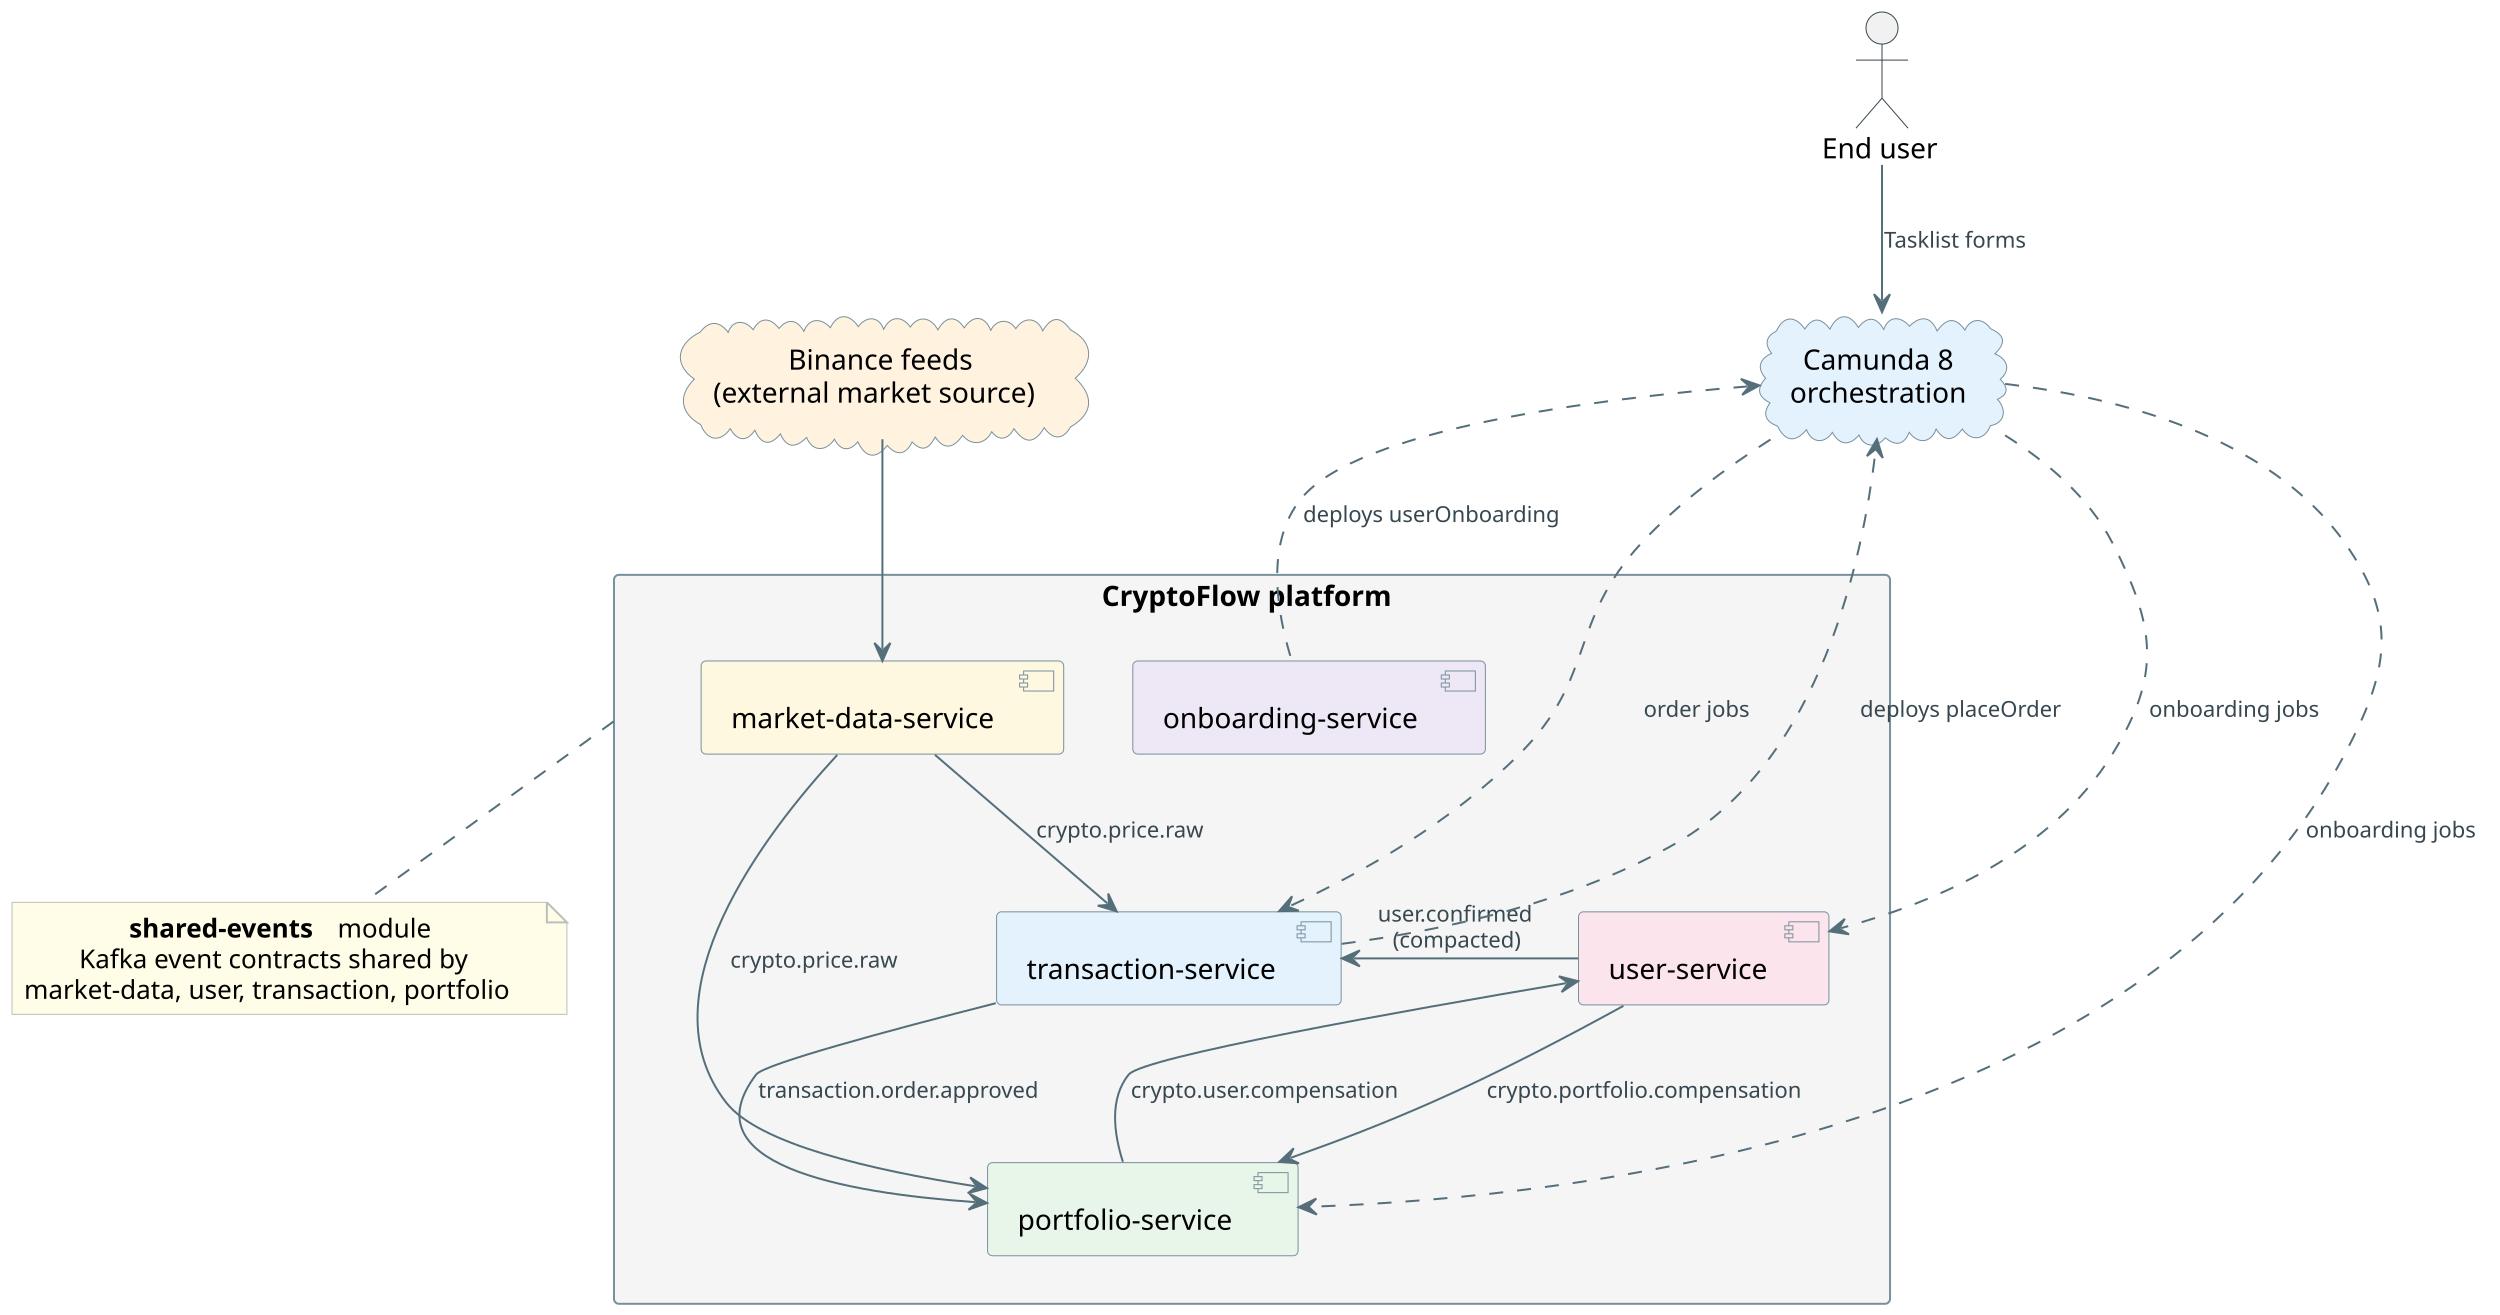
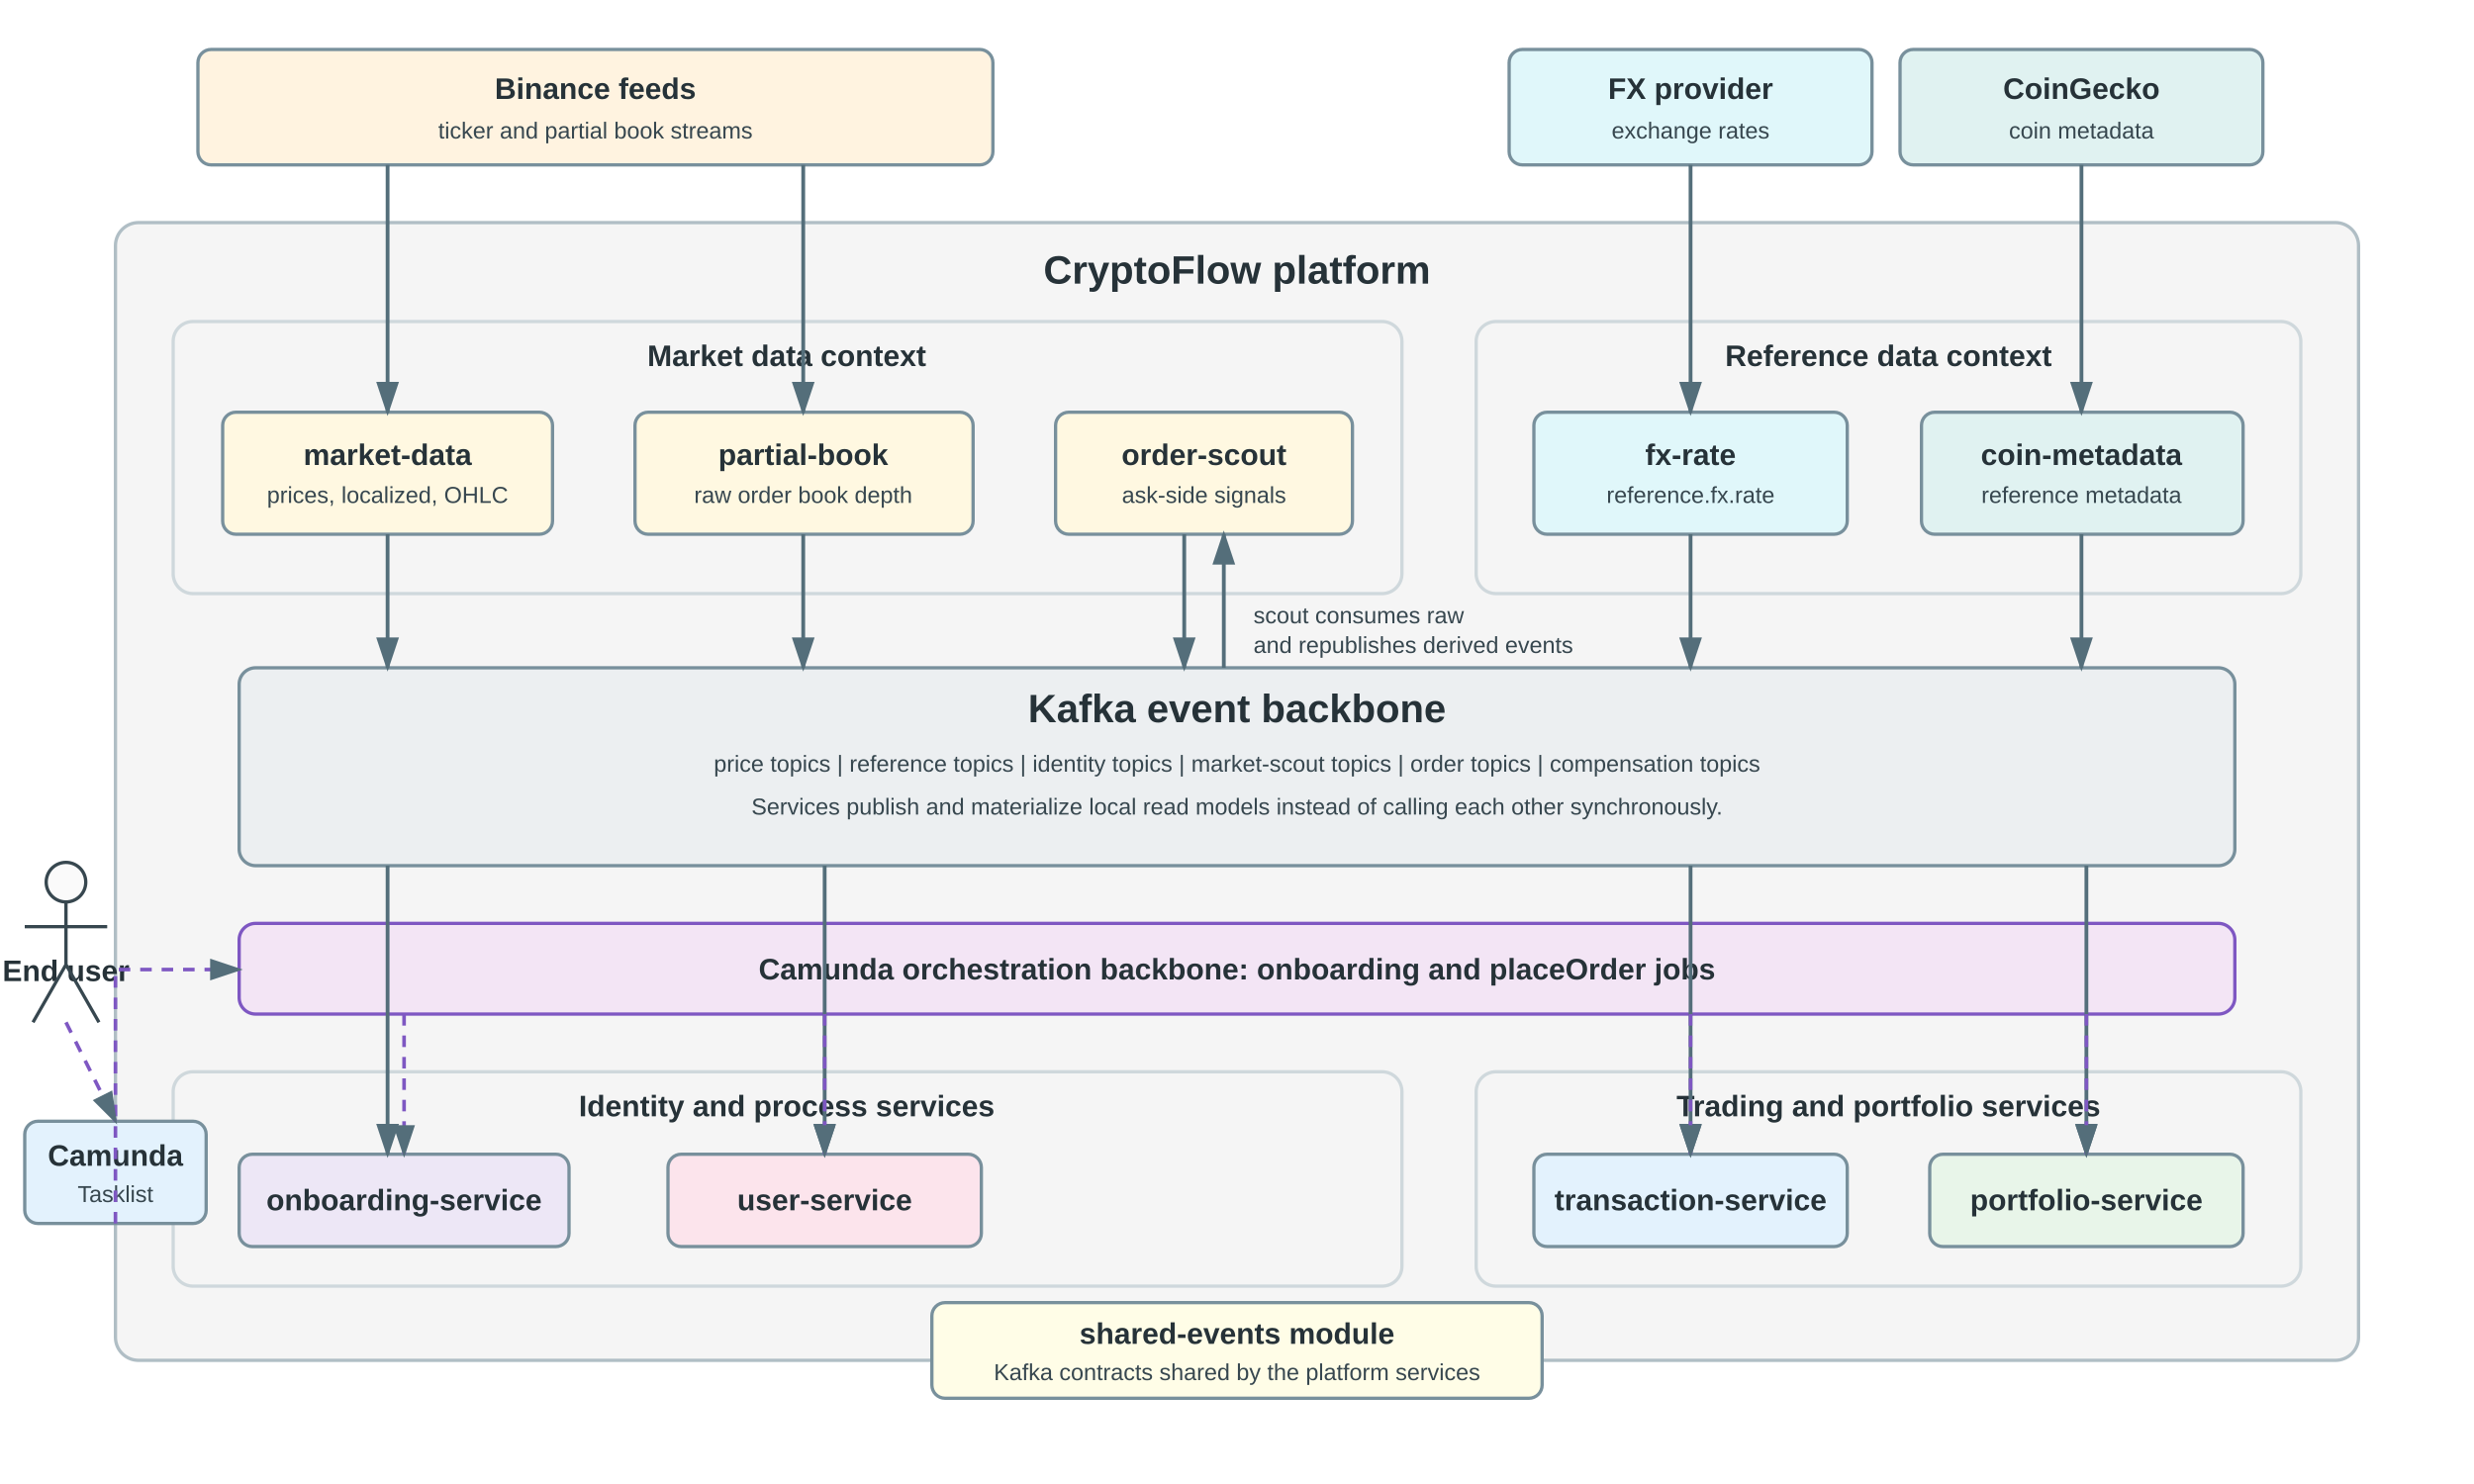
- <svg xmlns="http://www.w3.org/2000/svg" contentStyleType="text/css" height="656px" preserveAspectRatio="none" style="width:1248px;height:656px;" version="1.1" viewBox="0 0 1248 656" width="1248px" zoomAndPan="magnify">
-   <defs />
-   <g>
-     <g id="cluster_Platform">
-       <rect fill="#F5F5F5" height="363.91" rx="2.5" ry="2.5" style="stroke:#78909C;stroke-width:1.0;" width="637" x="306.5" y="286.96" />
-       <text fill="#000000" font-family="Segoe UI" font-size="14" font-weight="bold" lengthAdjust="spacing" textLength="150" x="550" y="302.495">CryptoFlow platform</text>
-     </g>
-     <g id="elem_MD">
-       <rect fill="#FFF8E1" height="46.488" rx="2.5" ry="2.5" style="stroke:#78909C;stroke-width:0.5;" width="181" x="350" y="329.96" />
-       <rect fill="#FFF8E1" height="10" style="stroke:#78909C;stroke-width:0.5;" width="15" x="511" y="334.96" />
-       <rect fill="#FFF8E1" height="2" style="stroke:#78909C;stroke-width:0.5;" width="4" x="509" y="336.96" />
-       <rect fill="#FFF8E1" height="2" style="stroke:#78909C;stroke-width:0.5;" width="4" x="509" y="340.96" />
-       <text fill="#000000" font-family="Segoe UI" font-size="14" lengthAdjust="spacing" textLength="141" x="365" y="363.495">market-data-service</text>
-     </g>
-     <g id="elem_US">
-       <rect fill="#FCE4EC" height="46.488" rx="2.5" ry="2.5" style="stroke:#78909C;stroke-width:0.5;" width="125" x="788" y="455.17" />
-       <rect fill="#FCE4EC" height="10" style="stroke:#78909C;stroke-width:0.5;" width="15" x="893" y="460.17" />
-       <rect fill="#FCE4EC" height="2" style="stroke:#78909C;stroke-width:0.5;" width="4" x="891" y="462.17" />
-       <rect fill="#FCE4EC" height="2" style="stroke:#78909C;stroke-width:0.5;" width="4" x="891" y="466.17" />
-       <text fill="#000000" font-family="Segoe UI" font-size="14" lengthAdjust="spacing" textLength="85" x="803" y="488.705">user-service</text>
-     </g>
-     <g id="elem_ONB">
-       <rect fill="#EDE7F6" height="46.488" rx="2.5" ry="2.5" style="stroke:#78909C;stroke-width:0.5;" width="176" x="565.5" y="329.96" />
-       <rect fill="#EDE7F6" height="10" style="stroke:#78909C;stroke-width:0.5;" width="15" x="721.5" y="334.96" />
-       <rect fill="#EDE7F6" height="2" style="stroke:#78909C;stroke-width:0.5;" width="4" x="719.5" y="336.96" />
-       <rect fill="#EDE7F6" height="2" style="stroke:#78909C;stroke-width:0.5;" width="4" x="719.5" y="340.96" />
-       <text fill="#000000" font-family="Segoe UI" font-size="14" lengthAdjust="spacing" textLength="136" x="580.5" y="363.495">onboarding-service</text>
-     </g>
-     <g id="elem_TR">
-       <rect fill="#E3F2FD" height="46.488" rx="2.5" ry="2.5" style="stroke:#78909C;stroke-width:0.5;" width="172" x="497.5" y="455.17" />
-       <rect fill="#E3F2FD" height="10" style="stroke:#78909C;stroke-width:0.5;" width="15" x="649.5" y="460.17" />
-       <rect fill="#E3F2FD" height="2" style="stroke:#78909C;stroke-width:0.5;" width="4" x="647.5" y="462.17" />
-       <rect fill="#E3F2FD" height="2" style="stroke:#78909C;stroke-width:0.5;" width="4" x="647.5" y="466.17" />
-       <text fill="#000000" font-family="Segoe UI" font-size="14" lengthAdjust="spacing" textLength="132" x="512.5" y="488.705">transaction-service</text>
-     </g>
-     <g id="elem_PF">
-       <rect fill="#E8F5E9" height="46.488" rx="2.5" ry="2.5" style="stroke:#78909C;stroke-width:0.5;" width="155" x="493" y="580.38" />
-       <rect fill="#E8F5E9" height="10" style="stroke:#78909C;stroke-width:0.5;" width="15" x="628" y="585.38" />
-       <rect fill="#E8F5E9" height="2" style="stroke:#78909C;stroke-width:0.5;" width="4" x="626" y="587.38" />
-       <rect fill="#E8F5E9" height="2" style="stroke:#78909C;stroke-width:0.5;" width="4" x="626" y="591.38" />
-       <text fill="#000000" font-family="Segoe UI" font-size="14" lengthAdjust="spacing" textLength="115" x="508" y="613.915">portfolio-service</text>
-     </g>
-     <g id="elem_User">
-       <ellipse cx="939.5" cy="14" fill="#F1F1F1" rx="8" ry="8" style="stroke:#37474F;stroke-width:0.5;" />
-       <path d="M939.5,22 L939.5,49 M926.5,30 L952.5,30 M939.5,49 L926.5,64 M939.5,49 L952.5,64 " fill="none" style="stroke:#37474F;stroke-width:0.5;" />
-       <text fill="#000000" font-family="Segoe UI" font-size="14" lengthAdjust="spacing" textLength="60" x="909.5" y="79.035">End user</text>
-     </g>
-     <g id="elem_Binance">
-       <path d="M349.533,165.811 C353.988,159.979 359.111,160.015 363.476,165.919 C366.034,159.095 372.191,159.89 375.961,164.609 C379.587,158.028 384.618,158.495 388.855,163.955 C393.483,158.578 397.949,159.64 401.299,165.386 C404.018,158.368 410.187,158.77 414.53,163.566 C418.191,156 424.255,156.725 428.432,163.049 C432.381,157.871 438.471,157.372 441.133,164.389 C444.288,157.672 450.188,157.335 454.433,163.241 C458.793,156.894 465.12,158.717 468.182,164.69 C471.717,158.34 476.795,156.801 481.357,163.665 C485.623,157.14 491.63,157.344 494.576,164.902 C497.416,159.306 503.511,158.821 507.09,164.048 C510.979,158.046 517.695,158.12 520.519,165.146 C525.078,157.704 529.332,157.705 534.392,164.664 C546.021,170.649 546.052,180.74 536.765,188.783 C546.114,197.589 545.933,206.4 534.375,213.155 C530.529,219.936 525.444,219.514 521.264,213.498 C516.369,221.817 511.593,221.636 506.16,214.008 C503.581,219.005 499.054,220.821 495.069,215.523 C492.068,221.81 485.018,222.905 480.535,217.341 C476.501,223.167 471.681,225.396 466.863,218.163 C463.883,223.731 460.644,226.07 455.32,220.619 C452.36,227.023 447.591,227.867 442.96,222.351 C437.243,229.511 432.058,228.699 428.226,220.539 C423.996,225.689 419.547,224.972 416.512,219.251 C412.638,225.337 405.703,225.876 402.657,218.404 C397.538,223.394 392.935,224.245 389.555,216.6 C384.427,222.954 379.989,221.928 376.801,214.769 C372.668,221.027 367.894,219.98 364.529,213.998 C359.494,221.256 352.859,219.905 349.825,212.051 C339.637,206.347 338.221,197.582 346.621,189.264 C335.284,181.368 338.769,170.964 349.533,165.811 " fill="#FFF3E0" style="stroke:#78909C;stroke-width:0.5;" />
-       <text fill="#000000" font-family="Segoe UI" font-size="14" lengthAdjust="spacing" textLength="94" x="393.5" y="184.525">Binance feeds</text>
-       <text fill="#000000" font-family="Segoe UI" font-size="14" lengthAdjust="spacing" textLength="169" x="356" y="201.013">(external market source)</text>
-     </g>
-     <g id="elem_Camunda">
-       <path d="M886.802,165.235 C890.494,157.302 896.276,157.56 900.981,164.253 C905.263,157.712 909.293,158.864 913.539,164.291 C917.118,156.538 923.18,155.943 927.671,163.446 C932.359,157.72 936.664,157.992 940.364,164.473 C943.011,157.18 949.016,157.97 953.205,162.846 C958.512,157.545 963.882,157.594 966.969,165.211 C971.621,159.007 975.795,157.799 980.886,164.746 C983.902,158.43 990.032,158.635 993.652,164.091 C1000.95,167.32 1001.471,171.127 995.857,176.627 C1001.838,179.11 1004.212,184.406 998.532,189.342 C1002.43,193.369 1002.832,196.655 997.138,199.345 C1001.61,204.124 1001.33,211.063 993.571,212.533 C990.764,219.811 984.047,220.627 979.591,214.216 C975.157,220.085 970.93,220.954 966.52,214.191 C963.816,221.46 957.39,221.708 953.068,215.849 C950.315,222.423 946.288,222.673 941.114,218.556 C937.202,223.47 930.731,223.775 928.007,217.2 C923.178,222.709 918.339,222.389 914.724,215.86 C910.767,221.724 904.413,221.335 901.79,214.501 C896.126,221.199 891.165,220.46 887.295,212.703 C881.226,210.413 879.687,206.559 883.6,201.092 C877.415,197.995 876.781,193.868 881.395,188.829 C876.794,183.671 878.417,179.032 884.396,176.435 C880.707,171.757 881.508,167.983 886.802,165.235 " fill="#E3F2FD" style="stroke:#78909C;stroke-width:0.5;" />
-       <text fill="#000000" font-family="Segoe UI" font-size="14" lengthAdjust="spacing" textLength="79" x="900" y="184.525">Camunda 8</text>
-       <text fill="#000000" font-family="Segoe UI" font-size="14" lengthAdjust="spacing" textLength="92" x="893.5" y="201.013">orchestration</text>
-     </g>
-     <g id="elem_GMN11">
-       <path d="M6,450.45 L6,506.382 L283,506.382 L283,460.45 L273,450.45 L6,450.45 " fill="#FFFDE7" style="stroke:#BDBDBD;stroke-width:0.5;" />
-       <path d="M273,450.45 L273,460.45 L283,460.45 L273,450.45 " fill="#FFFDE7" style="stroke:#BDBDBD;stroke-width:1.0;" />
-       <text fill="#000000" font-family="Segoe UI" font-size="13" font-weight="bold" lengthAdjust="spacing" textLength="100" x="64.5" y="468.018">shared-events</text>
-       <text fill="#000000" font-family="Segoe UI" font-size="13" lengthAdjust="spacing" textLength="47" x="168.5" y="468.018">module</text>
-       <text fill="#000000" font-family="Segoe UI" font-size="13" lengthAdjust="spacing" textLength="201" x="39.5" y="483.329">Kafka event contracts shared by</text>
-       <text fill="#000000" font-family="Segoe UI" font-size="13" lengthAdjust="spacing" textLength="256" x="12" y="498.639">market-data, user, transaction, portfolio</text>
-     </g>
-     <g id="link_Platform_GMN11">
-       <path d="M306.328,360.132 C305.912,360.433 305.482,360.744 305.038,361.066 C303.263,362.352 301.268,363.797 299.081,365.382 C290.329,371.723 278.485,380.306 265.223,389.918 C238.697,409.14 206.5,432.475 182.03,450.21 " fill="none" id="Platform-GMN11" style="stroke:#546E7A;stroke-width:1.0;stroke-dasharray:7.0,7.0;" />
-     </g>
-     <g id="link_Binance_MD">
-       <path d="M440.5,219.27 C440.5,251.51 440.5,295.34 440.5,323.95 " fill="none" id="Binance-to-MD" style="stroke:#546E7A;stroke-width:1.0;" />
-       <polygon fill="#546E7A" points="440.5,329.95,444.5,320.95,440.5,324.95,436.5,320.95,440.5,329.95" style="stroke:#546E7A;stroke-width:1.0;" />
-     </g>
-     <g id="link_User_Camunda">
-       <path d="M939.5,82.35 C939.5,105.31 939.5,128.3 939.5,149.86 " fill="none" id="User-to-Camunda" style="stroke:#546E7A;stroke-width:1.0;" />
-       <polygon fill="#546E7A" points="939.5,155.86,943.5,146.86,939.5,150.86,935.5,146.86,939.5,155.86" style="stroke:#546E7A;stroke-width:1.0;" />
-       <text fill="#37474F" font-family="Segoe UI" font-size="11" lengthAdjust="spacing" textLength="76" x="940.5" y="123.625">Tasklist forms</text>
-     </g>
-     <g id="link_MD_TR">
-       <path d="M466.73,376.8 C492.53,399.04 527.144,428.864 552.894,451.044 " fill="none" id="MD-to-TR" style="stroke:#546E7A;stroke-width:1.0;" />
-       <polygon fill="#546E7A" points="557.44,454.96,553.231,446.056,553.652,451.697,548.01,452.117,557.44,454.96" style="stroke:#546E7A;stroke-width:1.0;" />
-       <text fill="#37474F" font-family="Segoe UI" font-size="11" lengthAdjust="spacing" textLength="87" x="517.29" y="418.085">crypto.price.raw</text>
-     </g>
-     <g id="link_MD_PF">
-       <path d="M417.94,376.88 C382.05,415.72 320.12,496.05 362.5,550.38 C378.7,571.15 434.613,583.99 486.683,592.16 " fill="none" id="MD-to-PF" style="stroke:#546E7A;stroke-width:1.0;" />
-       <polygon fill="#546E7A" points="492.61,593.09,484.339,587.743,487.67,592.315,483.099,595.647,492.61,593.09" style="stroke:#546E7A;stroke-width:1.0;" />
-       <text fill="#37474F" font-family="Segoe UI" font-size="11" lengthAdjust="spacing" textLength="87" x="364.57" y="483.055">crypto.price.raw</text>
-     </g>
-     <g id="link_TR_US">
-       <path d="M675.82,478.42 C714.21,478.42 752.58,478.42 787.74,478.42 " fill="none" id="TR-backto-US" style="stroke:#546E7A;stroke-width:1.0;" />
-       <polygon fill="#546E7A" points="669.82,478.42,678.82,482.42,674.82,478.42,678.82,474.42,669.82,478.42" style="stroke:#546E7A;stroke-width:1.0;" />
-       <text fill="#37474F" font-family="Segoe UI" font-size="11" lengthAdjust="spacing" textLength="82" x="687.75" y="460.055">user.confirmed</text>
-       <text fill="#37474F" font-family="Segoe UI" font-size="11" lengthAdjust="spacing" textLength="67" x="695.25" y="473.01">(compacted)</text>
-     </g>
-     <g id="link_TR_PF">
-       <path d="M497.07,500.8 C442.45,514.72 381.43,531.22 377.5,536.38 C343.55,580.99 419.335,595.336 486.735,600.115 " fill="none" id="TR-to-PF" style="stroke:#546E7A;stroke-width:1.0;" />
-       <polygon fill="#546E7A" points="492.72,600.54,484.026,595.913,487.733,600.186,483.46,603.893,492.72,600.54" style="stroke:#546E7A;stroke-width:1.0;" />
-       <text fill="#37474F" font-family="Segoe UI" font-size="11" lengthAdjust="spacing" textLength="148" x="378.5" y="548.015">transaction.order.approved</text>
-     </g>
-     <g id="link_US_PF">
-       <path d="M810.42,502.12 C783.7,516.82 747.53,535.85 714.5,550.38 C690.16,561.09 668.515,569.405 644.285,577.995 " fill="none" id="US-to-PF" style="stroke:#546E7A;stroke-width:1.0;" />
-       <polygon fill="#546E7A" points="638.63,580,648.449,580.763,643.343,578.329,645.776,573.223,638.63,580" style="stroke:#546E7A;stroke-width:1.0;" />
-       <text fill="#37474F" font-family="Segoe UI" font-size="11" lengthAdjust="spacing" textLength="164" x="742.14" y="548.015">crypto.portfolio.compensation</text>
-     </g>
-     <g id="link_PF_US">
-       <path d="M560.55,579.99 C556.05,565.95 553.67,548.36 563.5,536.38 C570.64,527.68 699.564,504.721 781.844,490.801 " fill="none" id="PF-to-US" style="stroke:#546E7A;stroke-width:1.0;" />
-       <polygon fill="#546E7A" points="787.76,489.8,778.219,487.357,782.83,490.634,779.553,495.245,787.76,489.8" style="stroke:#546E7A;stroke-width:1.0;" />
-       <text fill="#37474F" font-family="Segoe UI" font-size="11" lengthAdjust="spacing" textLength="141" x="564.5" y="548.015">crypto.user.compensation</text>
-     </g>
-     <g id="link_Camunda_ONB">
-       <path d="M872.341,192.895 C795.931,199.225 677.77,214.19 649.5,248.96 C631.17,271.51 637.64,306.87 644.86,329.79 " fill="none" id="Camunda-backto-ONB" style="stroke:#546E7A;stroke-width:1.0;stroke-dasharray:7.0,7.0;" />
-       <polygon fill="#546E7A" points="878.32,192.4,869.02,189.157,873.337,192.813,869.681,197.129,878.32,192.4" style="stroke:#546E7A;stroke-width:1.0;" />
-       <text fill="#37474F" font-family="Segoe UI" font-size="11" lengthAdjust="spacing" textLength="134" x="650.5" y="260.595">deploys userOnboarding</text>
-     </g>
-     <g id="link_TR_Camunda">
-       <path d="M669.73,471.18 C721.26,464.38 786.42,450.16 837.5,420.45 C909.38,378.64 930.016,278.089 936.266,225.189 " fill="none" id="TR-to-Camunda" style="stroke:#546E7A;stroke-width:1.0;stroke-dasharray:7.0,7.0;" />
-       <polygon fill="#546E7A" points="936.97,219.23,931.942,227.698,936.383,224.196,939.886,228.637,936.97,219.23" style="stroke:#546E7A;stroke-width:1.0;" />
-       <text fill="#37474F" font-family="Segoe UI" font-size="11" lengthAdjust="spacing" textLength="105" x="928.52" y="357.845">deploys placeOrder</text>
-     </g>
-     <g id="link_Camunda_TR">
-       <path d="M883.84,219.4 C862.07,233.27 837.95,251.01 819.5,270.96 C782.73,310.72 796.81,338.17 758.5,376.45 C724.13,410.78 681.17,434.988 643.98,452.298 " fill="none" id="Camunda-to-TR" style="stroke:#546E7A;stroke-width:1.0;stroke-dasharray:7.0,7.0;" />
-       <polygon fill="#546E7A" points="638.54,454.83,648.387,454.659,643.073,452.72,645.011,447.406,638.54,454.83" style="stroke:#546E7A;stroke-width:1.0;" />
-       <text fill="#37474F" font-family="Segoe UI" font-size="11" lengthAdjust="spacing" textLength="56" x="820.5" y="357.845">order jobs</text>
-     </g>
-     <g id="link_Camunda_US">
-       <path d="M1000.94,217.33 C1021.87,230.53 1042.89,248.34 1054.5,270.96 C1075.91,312.67 1079.23,336.62 1054.5,376.45 C1023.86,425.8 966.925,450.179 919.075,463.339 " fill="none" id="Camunda-to-US" style="stroke:#546E7A;stroke-width:1.0;stroke-dasharray:7.0,7.0;" />
-       <polygon fill="#546E7A" points="913.29,464.93,923.029,466.4,918.111,463.604,920.907,458.687,913.29,464.93" style="stroke:#546E7A;stroke-width:1.0;" />
-       <text fill="#37474F" font-family="Segoe UI" font-size="11" lengthAdjust="spacing" textLength="89" x="1072.82" y="357.845">onboarding jobs</text>
-     </g>
-     <g id="link_Camunda_PF">
-       <path d="M1000.98,191.64 C1055.57,198.09 1132.41,216.92 1170.5,270.96 C1197.51,309.28 1192.4,335 1170.5,376.45 C1071.3,564.2 792.806,597.518 654.226,602.418 " fill="none" id="Camunda-to-PF" style="stroke:#546E7A;stroke-width:1.0;stroke-dasharray:7.0,7.0;" />
-       <polygon fill="#546E7A" points="648.23,602.63,657.366,606.309,653.227,602.453,657.083,598.314,648.23,602.63" style="stroke:#546E7A;stroke-width:1.0;" />
-       <text fill="#37474F" font-family="Segoe UI" font-size="11" lengthAdjust="spacing" textLength="89" x="1151.01" y="418.085">onboarding jobs</text>
-     </g>
-   </g>
+ <svg xmlns="http://www.w3.org/2000/svg" width="1500" height="900" viewBox="0 0 1500 900" role="img" aria-labelledby="title desc">
+   <defs>
+     <marker id="arrow" markerWidth="10" markerHeight="10" refX="8" refY="3" orient="auto" markerUnits="strokeWidth">
+       <path d="M0,0 L0,6 L9,3 z" fill="#546E7A" />
+     </marker>
+     <style>
+       text { font-family: "Segoe UI", Arial, sans-serif; fill: #263238; }
+       .title { font-size: 24px; font-weight: 700; }
+       .label { font-size: 18px; font-weight: 600; }
+       .small { font-size: 14px; fill: #37474F; }
+       .box { stroke: #78909C; stroke-width: 2; rx: 8; ry: 8; }
+       .platform { fill: #F5F5F5; stroke: #B0BEC5; stroke-width: 2; rx: 14; ry: 14; }
+       .section { fill: none; stroke: #CFD8DC; stroke-width: 2; rx: 12; ry: 12; }
+       .external { fill: #FFF3E0; }
+       .reference { fill: #E0F7FA; }
+       .metadata { fill: #E0F2F1; }
+       .market { fill: #FFF8E1; }
+       .user { fill: #FCE4EC; }
+       .onboarding { fill: #EDE7F6; }
+       .trading { fill: #E3F2FD; }
+       .portfolio { fill: #E8F5E9; }
+       .backbone { fill: #ECEFF1; stroke: #78909C; stroke-width: 2; rx: 10; ry: 10; }
+       .orchestration { fill: #F3E5F5; stroke: #7E57C2; stroke-width: 2; rx: 10; ry: 10; }
+       .flow { fill: none; stroke: #546E7A; stroke-width: 2.3; marker-end: url(#arrow); }
+       .dashed { fill: none; stroke: #7E57C2; stroke-width: 2.2; stroke-dasharray: 7 6; marker-end: url(#arrow); }
+     </style>
+   </defs>
+   <rect width="1500" height="900" fill="transparent" />
+   <rect class="box external" x="120" y="30" width="482" height="70" />
+   <text class="label" x="361" y="60" text-anchor="middle">Binance feeds</text>
+   <text class="small" x="361" y="84" text-anchor="middle">ticker and partial book streams</text>
+   <rect class="box reference" x="915" y="30" width="220" height="70" />
+   <text class="label" x="1025" y="60" text-anchor="middle">FX provider</text>
+   <text class="small" x="1025" y="84" text-anchor="middle">exchange rates</text>
+   <rect class="box metadata" x="1152" y="30" width="220" height="70" />
+   <text class="label" x="1262" y="60" text-anchor="middle">CoinGecko</text>
+   <text class="small" x="1262" y="84" text-anchor="middle">coin metadata</text>
+   <rect class="platform" x="70" y="135" width="1360" height="690" />
+   <text class="title" x="750" y="172" text-anchor="middle">CryptoFlow platform</text>
+   <rect class="section" x="105" y="195" width="745" height="165" />
+   <text class="label" x="477" y="222" text-anchor="middle">Market data context</text>
+   <rect class="box market" x="135" y="250" width="200" height="74" />
+   <text class="label" x="235" y="282" text-anchor="middle">market-data</text>
+   <text class="small" x="235" y="305" text-anchor="middle">prices, localized, OHLC</text>
+   <rect class="box market" x="385" y="250" width="205" height="74" />
+   <text class="label" x="487" y="282" text-anchor="middle">partial-book</text>
+   <text class="small" x="487" y="305" text-anchor="middle">raw order book depth</text>
+   <rect class="box market" x="640" y="250" width="180" height="74" />
+   <text class="label" x="730" y="282" text-anchor="middle">order-scout</text>
+   <text class="small" x="730" y="305" text-anchor="middle">ask-side signals</text>
+   <rect class="section" x="895" y="195" width="500" height="165" />
+   <text class="label" x="1145" y="222" text-anchor="middle">Reference data context</text>
+   <rect class="box reference" x="930" y="250" width="190" height="74" />
+   <text class="label" x="1025" y="282" text-anchor="middle">fx-rate</text>
+   <text class="small" x="1025" y="305" text-anchor="middle">reference.fx.rate</text>
+   <rect class="box metadata" x="1165" y="250" width="195" height="74" />
+   <text class="label" x="1262" y="282" text-anchor="middle">coin-metadata</text>
+   <text class="small" x="1262" y="305" text-anchor="middle">reference metadata</text>
+   <rect class="backbone" x="145" y="405" width="1210" height="120" />
+   <text class="title" x="750" y="438" text-anchor="middle">Kafka event backbone</text>
+   <text class="small" x="750" y="468" text-anchor="middle">price topics | reference topics | identity topics | market-scout topics | order topics | compensation topics</text>
+   <text class="small" x="750" y="494" text-anchor="middle">Services publish and materialize local read models instead of calling each other synchronously.</text>
+   <rect class="orchestration" x="145" y="560" width="1210" height="55" />
+   <text class="label" x="750" y="594" text-anchor="middle">Camunda orchestration backbone: onboarding and placeOrder jobs</text>
+   <rect class="section" x="105" y="650" width="745" height="130" />
+   <text class="label" x="477" y="677" text-anchor="middle">Identity and process services</text>
+   <rect class="box onboarding" x="145" y="700" width="200" height="56" />
+   <text class="label" x="245" y="734" text-anchor="middle">onboarding-service</text>
+   <rect class="box user" x="405" y="700" width="190" height="56" />
+   <text class="label" x="500" y="734" text-anchor="middle">user-service</text>
+   <rect class="section" x="895" y="650" width="500" height="130" />
+   <text class="label" x="1145" y="677" text-anchor="middle">Trading and portfolio services</text>
+   <rect class="box trading" x="930" y="700" width="190" height="56" />
+   <text class="label" x="1025" y="734" text-anchor="middle">transaction-service</text>
+   <rect class="box portfolio" x="1170" y="700" width="190" height="56" />
+   <text class="label" x="1265" y="734" text-anchor="middle">portfolio-service</text>
+   <rect class="box" x="565" y="790" width="370" height="58" fill="#FFFDE7" stroke="#BDBDBD" />
+   <text class="label" x="750" y="815" text-anchor="middle">shared-events module</text>
+   <text class="small" x="750" y="837" text-anchor="middle">Kafka contracts shared by the platform services</text>
+   <text class="label" x="40" y="595" text-anchor="middle">End user</text>
+   <circle cx="40" cy="535" r="12" fill="#FAFAFA" stroke="#37474F" stroke-width="2" />
+   <path d="M40 547 L40 585 M15 562 L65 562 M40 585 L20 620 M40 585 L60 620" fill="none" stroke="#37474F" stroke-width="2" />
+   <rect class="box trading" x="15" y="680" width="110" height="62" />
+   <text class="label" x="70" y="707" text-anchor="middle">Camunda</text>
+   <text class="small" x="70" y="729" text-anchor="middle">Tasklist</text>
+   <path class="flow" d="M235 100 L235 250" />
+   <path class="flow" d="M487 100 L487 250" />
+   <path class="flow" d="M1025 100 L1025 250" />
+   <path class="flow" d="M1262 100 L1262 250" />
+   <path class="flow" d="M235 324 L235 405" />
+   <path class="flow" d="M487 324 L487 405" />
+   <path class="flow" d="M718 324 L718 405" />
+   <path class="flow" d="M1025 324 L1025 405" />
+   <path class="flow" d="M1262 324 L1262 405" />
+   <path class="flow" d="M235 525 L235 700" />
+   <path class="flow" d="M500 525 L500 700" />
+   <path class="flow" d="M1025 525 L1025 700" />
+   <path class="flow" d="M1265 525 L1265 700" />
+   <path class="flow" d="M742 405 L742 324" />
+   <text class="small" x="760" y="378">scout consumes raw</text>
+   <text class="small" x="760" y="396">and republishes derived events</text>
+   <path class="dashed" d="M70 742 L70 588 L145 588" />
+   <path class="dashed" d="M245 615 L245 700" />
+   <path class="dashed" d="M500 615 L500 700" />
+   <path class="dashed" d="M1025 615 L1025 700" />
+   <path class="dashed" d="M1265 615 L1265 700" />
+   <path class="dashed" d="M40 620 L70 680" />
</svg>
